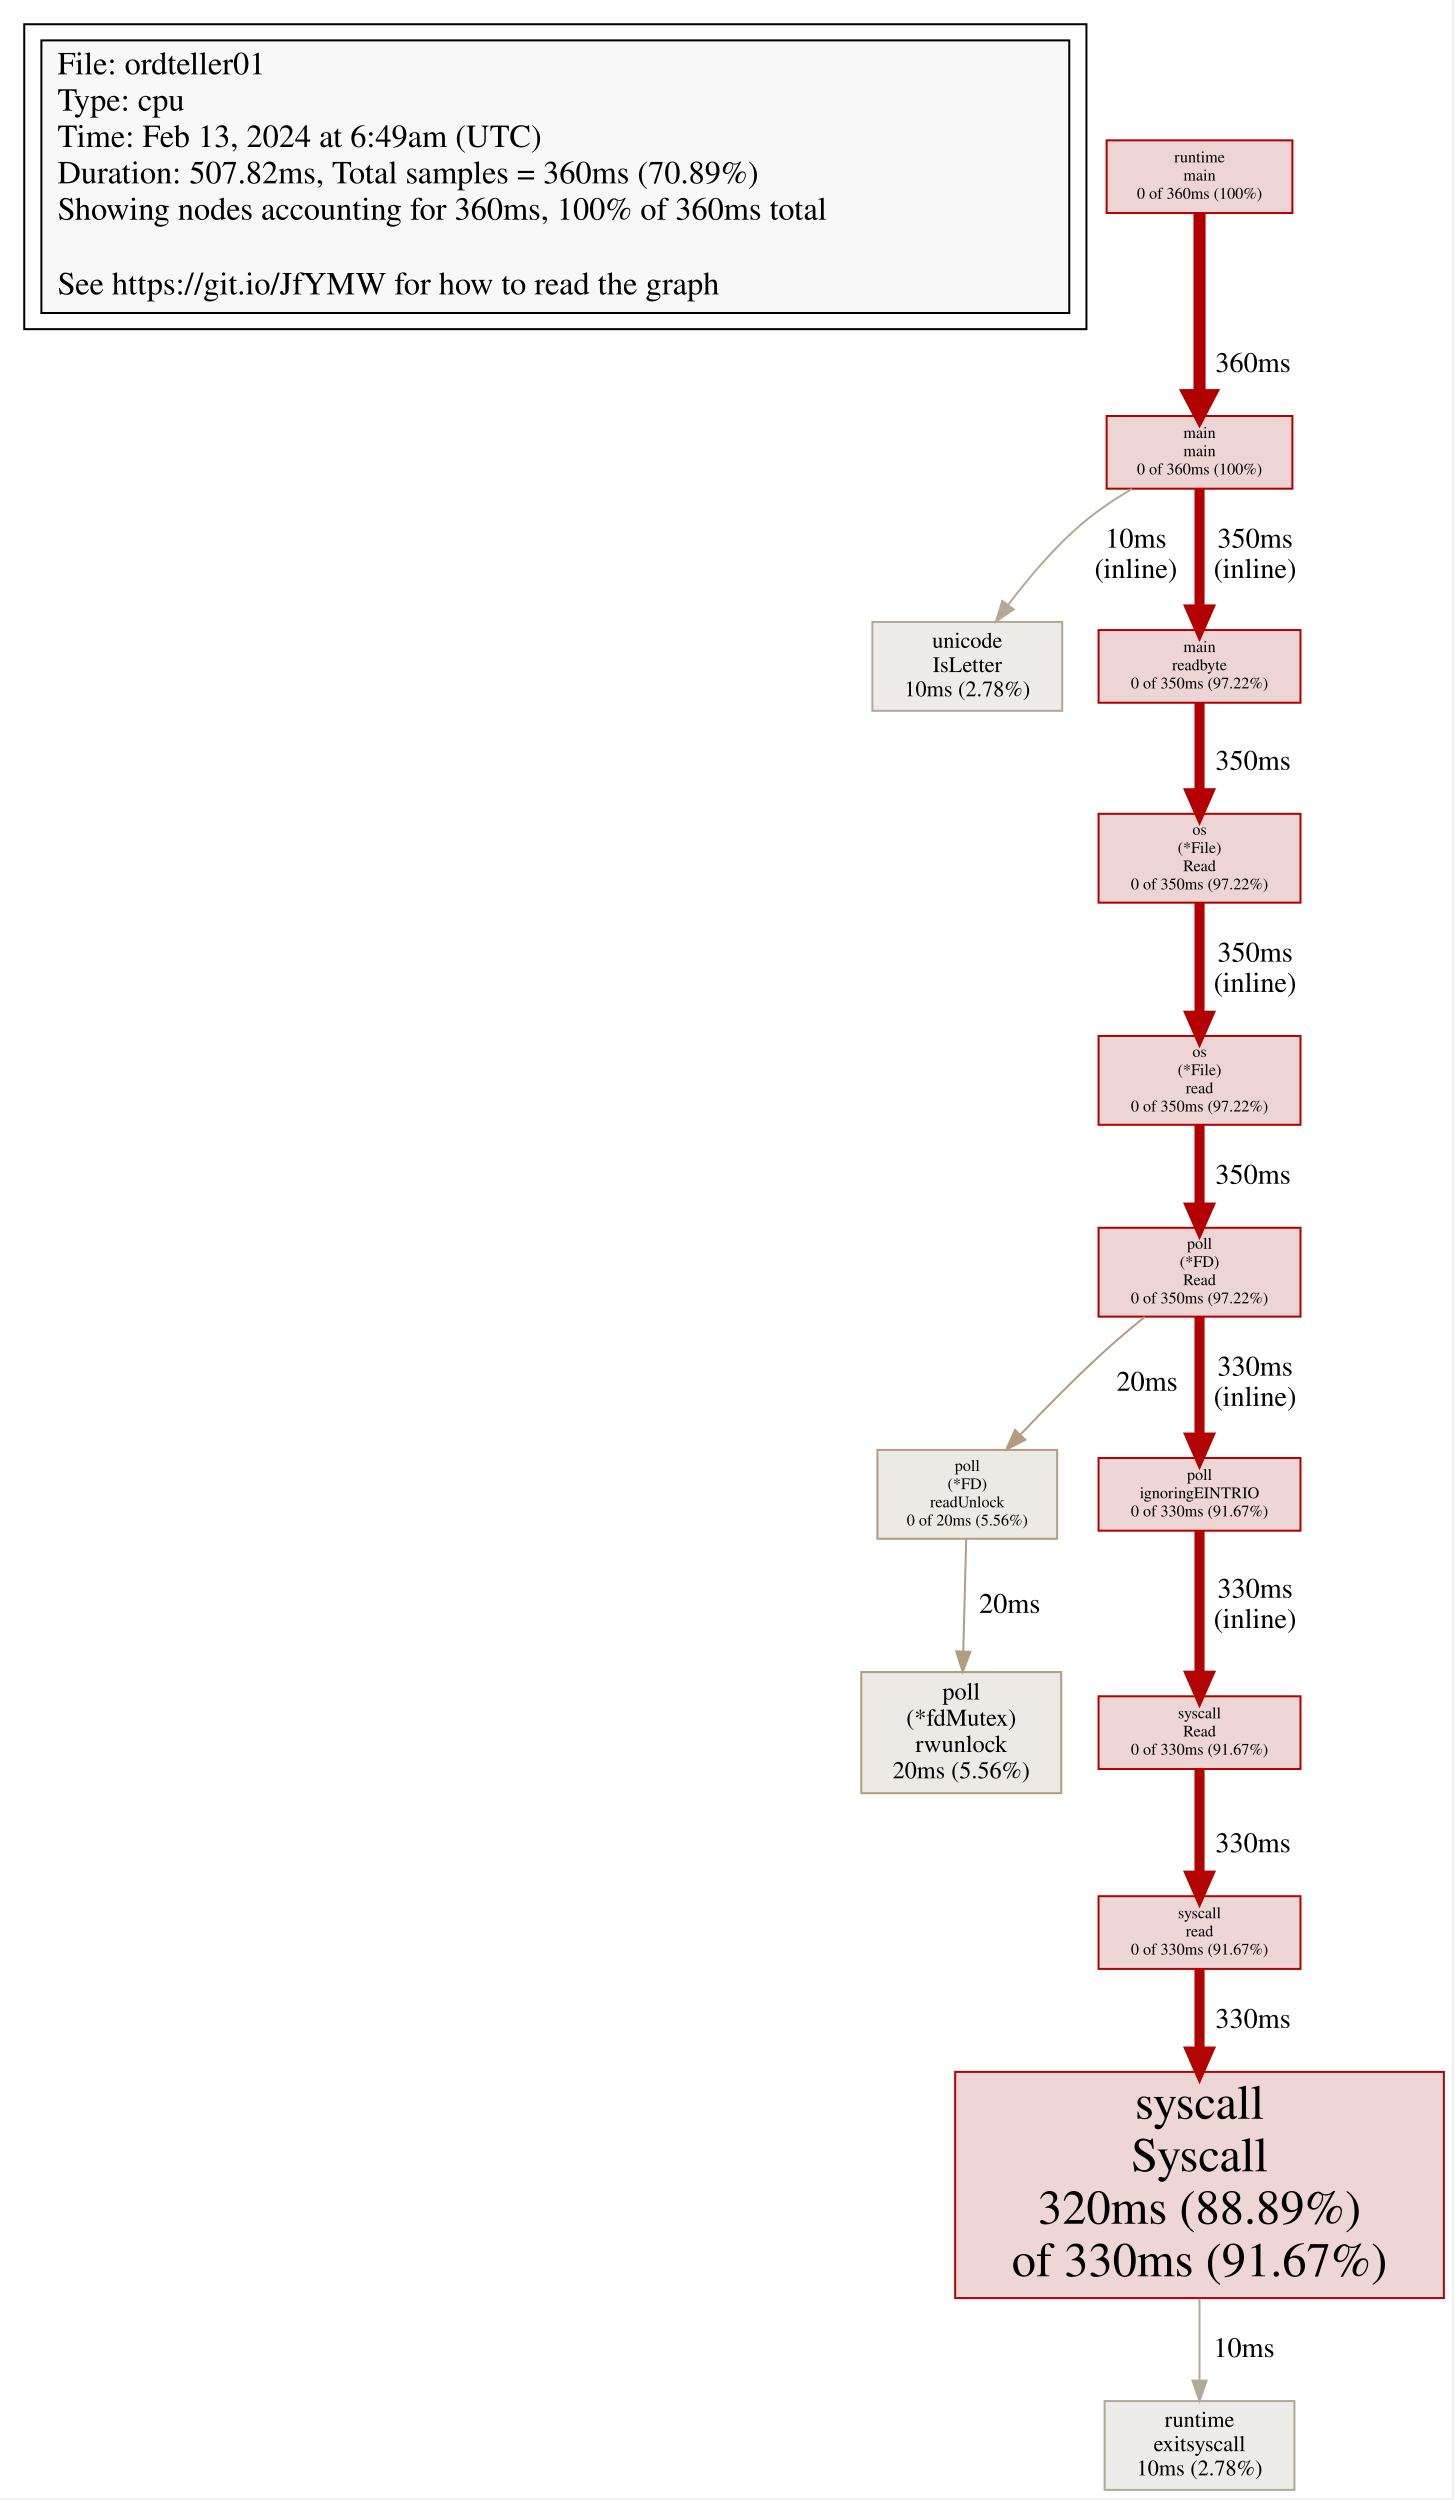
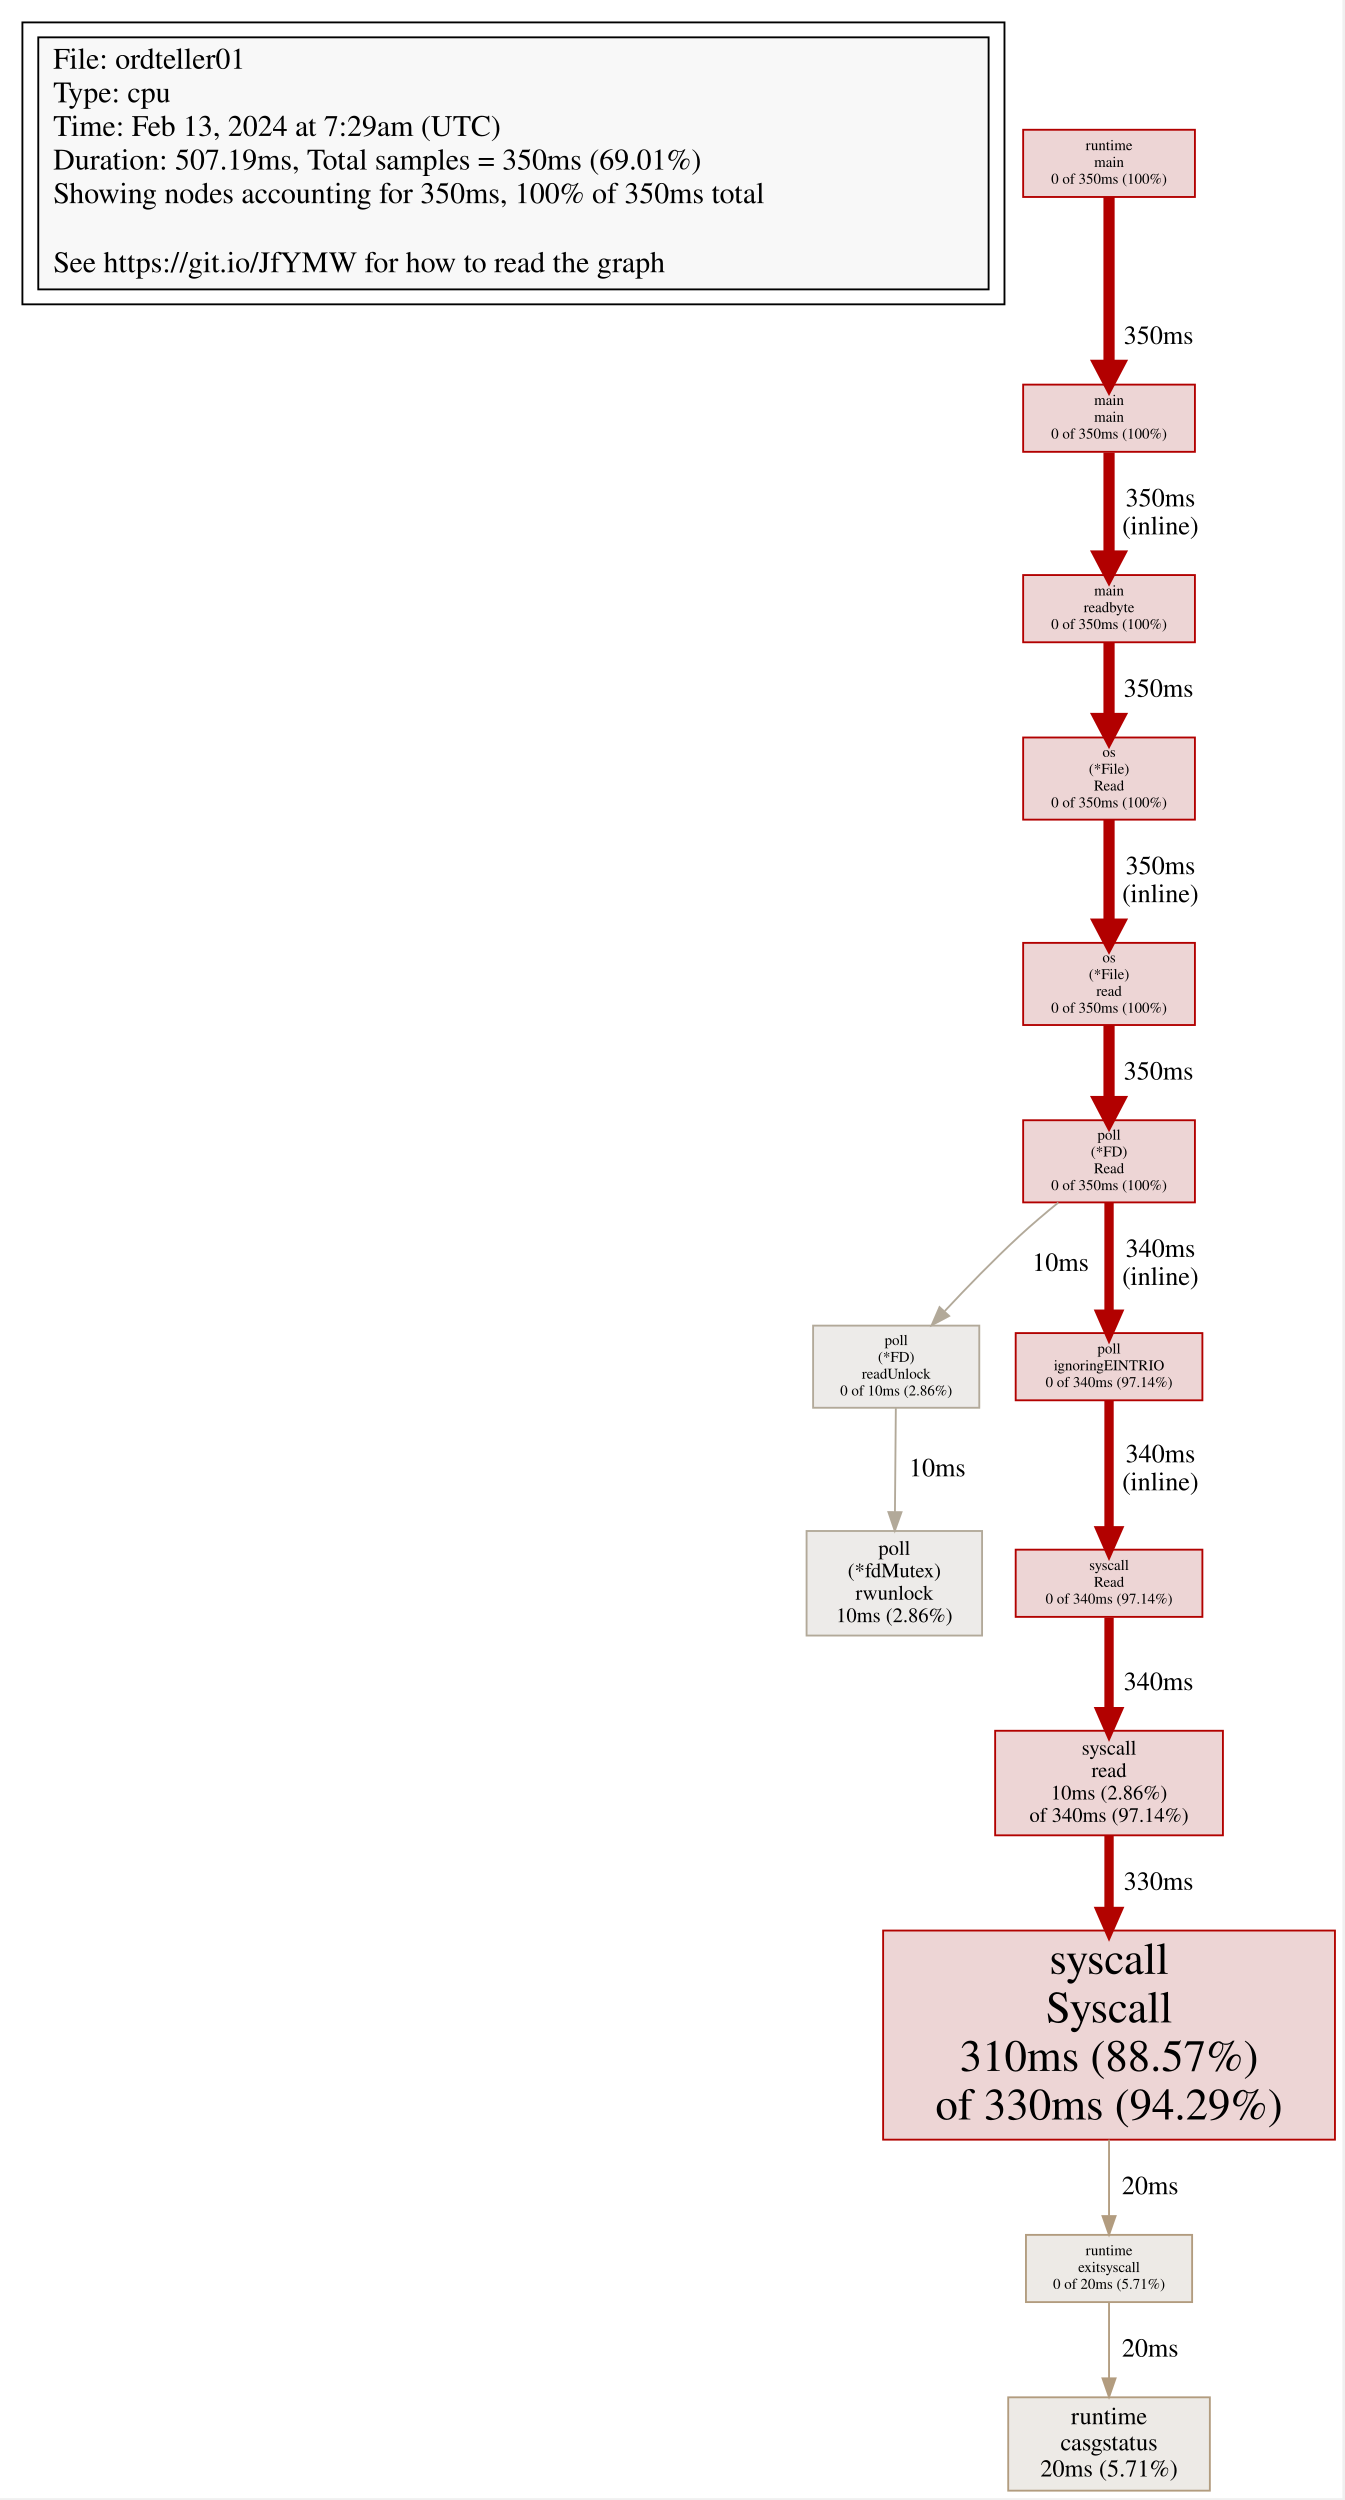
<svg xmlns="http://www.w3.org/2000/svg" xmlns:xlink="http://www.w3.org/1999/xlink" width="100%" height="100%">
  <g id="viewport" transform="scale(0.5,0.5) translate(0,0)">
-     <g id="graph0" class="graph" transform="scale(1 1) rotate(0) translate(4 1233)">
-       <polygon fill="white" stroke="transparent" points="-4,4 -4,-1233 715,-1233 715,4 -4,4" />
+     <g id="graph0" class="graph" transform="scale(1 1) rotate(0) translate(4 1334)">
+       <polygon fill="white" stroke="transparent" points="-4,4 -4,-1334 715,-1334 715,4 -4,4" />
      <g id="clust1" class="cluster">
-         <polygon fill="none" stroke="black" points="8,-1070 8,-1221 534,-1221 534,-1070 8,-1070" />
+         <polygon fill="none" stroke="black" points="8,-1171 8,-1322 534,-1322 534,-1171 8,-1171" />
      </g>
      <g id="node1" class="node">
        <g id="a_node1">
          <a xlink:title="ordteller01">
-             <polygon fill="#f8f8f8" stroke="black" points="525.5,-1213 16.5,-1213 16.5,-1078 525.5,-1078 525.5,-1213" />
-             <text text-anchor="start" x="24.5" y="-1196.2" font-family="Times,serif" font-size="16.00">File: ordteller01</text>
-             <text text-anchor="start" x="24.5" y="-1178.2" font-family="Times,serif" font-size="16.00">Type: cpu</text>
-             <text text-anchor="start" x="24.5" y="-1160.2" font-family="Times,serif" font-size="16.00">Time: Feb 13, 2024 at 6:49am (UTC)</text>
-             <text text-anchor="start" x="24.5" y="-1142.2" font-family="Times,serif" font-size="16.00">Duration: 507.82ms, Total samples = 360ms (70.89%)</text>
-             <text text-anchor="start" x="24.5" y="-1124.2" font-family="Times,serif" font-size="16.00">Showing nodes accounting for 360ms, 100% of 360ms total</text>
-             <text text-anchor="start" x="24.5" y="-1087.2" font-family="Times,serif" font-size="16.00">See https://git.io/JfYMW for how to read the graph</text>
+             <polygon fill="#f8f8f8" stroke="black" points="525.5,-1314 16.5,-1314 16.5,-1179 525.5,-1179 525.5,-1314" />
+             <text text-anchor="start" x="24.5" y="-1297.2" font-family="Times,serif" font-size="16.00">File: ordteller01</text>
+             <text text-anchor="start" x="24.5" y="-1279.2" font-family="Times,serif" font-size="16.00">Type: cpu</text>
+             <text text-anchor="start" x="24.5" y="-1261.2" font-family="Times,serif" font-size="16.00">Time: Feb 13, 2024 at 7:29am (UTC)</text>
+             <text text-anchor="start" x="24.5" y="-1243.2" font-family="Times,serif" font-size="16.00">Duration: 507.19ms, Total samples = 350ms (69.01%)</text>
+             <text text-anchor="start" x="24.5" y="-1225.2" font-family="Times,serif" font-size="16.00">Showing nodes accounting for 350ms, 100% of 350ms total</text>
+             <text text-anchor="start" x="24.5" y="-1188.2" font-family="Times,serif" font-size="16.00">See https://git.io/JfYMW for how to read the graph</text>
          </a>
        </g>
      </g>
      <g id="node1" class="node">
        <g id="a_node1">
          <a xlink:title="syscall.Syscall (330ms)">
-             <polygon fill="#edd6d5" stroke="#b20400" points="711,-207 469,-207 469,-95 711,-95 711,-207" />
-             <text text-anchor="middle" x="590" y="-183.8" font-family="Times,serif" font-size="24.00">syscall</text>
-             <text text-anchor="middle" x="590" y="-157.8" font-family="Times,serif" font-size="24.00">Syscall</text>
-             <text text-anchor="middle" x="590" y="-131.8" font-family="Times,serif" font-size="24.00">320ms (88.89%)</text>
-             <text text-anchor="middle" x="590" y="-105.8" font-family="Times,serif" font-size="24.00">of 330ms (91.67%)</text>
+             <polygon fill="#edd5d5" stroke="#b20300" points="711,-300 469,-300 469,-188 711,-188 711,-300" />
+             <text text-anchor="middle" x="590" y="-276.8" font-family="Times,serif" font-size="24.00">syscall</text>
+             <text text-anchor="middle" x="590" y="-250.8" font-family="Times,serif" font-size="24.00">Syscall</text>
+             <text text-anchor="middle" x="590" y="-224.8" font-family="Times,serif" font-size="24.00">310ms (88.57%)</text>
+             <text text-anchor="middle" x="590" y="-198.8" font-family="Times,serif" font-size="24.00">of 330ms (94.29%)</text>
+           </a>
+         </g>
+       </g>
+       <g id="node13" class="node">
+         <g id="a_node13">
+           <a xlink:title="runtime.exitsyscall (20ms)">
+             <polygon fill="#edeae6" stroke="#b29c7f" points="634.5,-137 545.5,-137 545.5,-101 634.5,-101 634.5,-137" />
+             <text text-anchor="middle" x="590" y="-126.1" font-family="Times,serif" font-size="8.00">runtime</text>
+             <text text-anchor="middle" x="590" y="-117.1" font-family="Times,serif" font-size="8.00">exitsyscall</text>
+             <text text-anchor="middle" x="590" y="-108.1" font-family="Times,serif" font-size="8.00">0 of 20ms (5.71%)</text>
+           </a>
+         </g>
+       </g>
+       <g id="edge11" class="edge">
+         <g id="a_edge11">
+           <a xlink:title="syscall.Syscall -&gt; runtime.exitsyscall (20ms)">
+             <path fill="none" stroke="#b29c7f" d="M590,-187.98C590,-173.87 590,-159.31 590,-147.3" />
+             <polygon fill="#b29c7f" stroke="#b29c7f" points="593.5,-147.07 590,-137.07 586.5,-147.07 593.5,-147.07" />
+           </a>
+         </g>
+         <g id="a_edge11-label">
+           <a xlink:title="syscall.Syscall -&gt; runtime.exitsyscall (20ms)">
+             <text text-anchor="middle" x="612" y="-158.8" font-family="Times,serif" font-size="14.00"> 20ms</text>
+           </a>
+         </g>
+       </g>
+       <g id="node2" class="node">
+         <g id="a_node2">
+           <a xlink:title="runtime.main (350ms)">
+             <polygon fill="#edd5d5" stroke="#b20000" points="636,-1264.5 544,-1264.5 544,-1228.5 636,-1228.5 636,-1264.5" />
+             <text text-anchor="middle" x="590" y="-1253.6" font-family="Times,serif" font-size="8.00">runtime</text>
+             <text text-anchor="middle" x="590" y="-1244.6" font-family="Times,serif" font-size="8.00">main</text>
+             <text text-anchor="middle" x="590" y="-1235.6" font-family="Times,serif" font-size="8.00">0 of 350ms (100%)</text>
+           </a>
+         </g>
+       </g>
+       <g id="node9" class="node">
+         <g id="a_node9">
+           <a xlink:title="main.main (350ms)">
+             <polygon fill="#edd5d5" stroke="#b20000" points="636,-1128 544,-1128 544,-1092 636,-1092 636,-1128" />
+             <text text-anchor="middle" x="590" y="-1117.1" font-family="Times,serif" font-size="8.00">main</text>
+             <text text-anchor="middle" x="590" y="-1108.1" font-family="Times,serif" font-size="8.00">main</text>
+             <text text-anchor="middle" x="590" y="-1099.1" font-family="Times,serif" font-size="8.00">0 of 350ms (100%)</text>
+           </a>
+         </g>
+       </g>
+       <g id="edge5" class="edge">
+         <g id="a_edge5">
+           <a xlink:title="runtime.main -&gt; main.main (350ms)">
+             <path fill="none" stroke="#b20000" stroke-width="6" d="M590,-1228.47C590,-1205.85 590,-1165.64 590,-1138.64" />
+             <polygon fill="#b20000" stroke="#b20000" stroke-width="6" points="595.25,-1138.32 590,-1128.32 584.75,-1138.32 595.25,-1138.32" />
+           </a>
+         </g>
+         <g id="a_edge5-label">
+           <a xlink:title="runtime.main -&gt; main.main (350ms)">
+             <text text-anchor="middle" x="616.5" y="-1149.8" font-family="Times,serif" font-size="14.00"> 350ms</text>
+           </a>
+         </g>
+       </g>
+       <g id="node3" class="node">
+         <g id="a_node3">
+           <a xlink:title="syscall.read (340ms)">
+             <polygon fill="#edd5d5" stroke="#b20100" points="651,-407 529,-407 529,-351 651,-351 651,-407" />
+             <text text-anchor="middle" x="590" y="-394.2" font-family="Times,serif" font-size="11.00">syscall</text>
+             <text text-anchor="middle" x="590" y="-382.2" font-family="Times,serif" font-size="11.00">read</text>
+             <text text-anchor="middle" x="590" y="-370.2" font-family="Times,serif" font-size="11.00">10ms (2.86%)</text>
+             <text text-anchor="middle" x="590" y="-358.2" font-family="Times,serif" font-size="11.00">of 340ms (97.14%)</text>
+           </a>
+         </g>
+       </g>
+       <g id="edge9" class="edge">
+         <g id="a_edge9">
+           <a xlink:title="syscall.read -&gt; syscall.Syscall (330ms)">
+             <path fill="none" stroke="#b20300" stroke-width="5" d="M590,-350.76C590,-339.02 590,-324.74 590,-310.51" />
+             <polygon fill="#b20300" stroke="#b20300" stroke-width="5" points="594.38,-310.2 590,-300.2 585.63,-310.2 594.38,-310.2" />
+           </a>
+         </g>
+         <g id="a_edge9-label">
+           <a xlink:title="syscall.read -&gt; syscall.Syscall (330ms)">
+             <text text-anchor="middle" x="616.5" y="-321.8" font-family="Times,serif" font-size="14.00"> 330ms</text>
+           </a>
+         </g>
+       </g>
+       <g id="node4" class="node">
+         <g id="a_node4">
+           <a xlink:title="internal/poll.(*FD).Read (350ms)">
+             <polygon fill="#edd5d5" stroke="#b20000" points="636,-734 544,-734 544,-690 636,-690 636,-734" />
+             <text text-anchor="middle" x="590" y="-723.6" font-family="Times,serif" font-size="8.00">poll</text>
+             <text text-anchor="middle" x="590" y="-714.6" font-family="Times,serif" font-size="8.00">(*FD)</text>
+             <text text-anchor="middle" x="590" y="-705.6" font-family="Times,serif" font-size="8.00">Read</text>
+             <text text-anchor="middle" x="590" y="-696.6" font-family="Times,serif" font-size="8.00">0 of 350ms (100%)</text>
+           </a>
+         </g>
+       </g>
+       <g id="node7" class="node">
+         <g id="a_node7">
+           <a xlink:title="internal/poll.(*FD).readUnlock (10ms)">
+             <polygon fill="#edebe9" stroke="#b2a999" points="520.5,-624 431.5,-624 431.5,-580 520.5,-580 520.5,-624" />
+             <text text-anchor="middle" x="476" y="-613.6" font-family="Times,serif" font-size="8.00">poll</text>
+             <text text-anchor="middle" x="476" y="-604.6" font-family="Times,serif" font-size="8.00">(*FD)</text>
+             <text text-anchor="middle" x="476" y="-595.6" font-family="Times,serif" font-size="8.00">readUnlock</text>
+             <text text-anchor="middle" x="476" y="-586.6" font-family="Times,serif" font-size="8.00">0 of 10ms (2.86%)</text>
+           </a>
+         </g>
+       </g>
+       <g id="edge12" class="edge">
+         <g id="a_edge12">
+           <a xlink:title="internal/poll.(*FD).Read -&gt; internal/poll.(*FD).readUnlock (10ms)">
+             <path fill="none" stroke="#b2a999" d="M562.84,-689.92C555.9,-684.27 548.55,-678.04 542,-672 528.28,-659.34 513.85,-644.47 502,-631.78" />
+             <polygon fill="#b2a999" stroke="#b2a999" points="504.35,-629.16 494.99,-624.19 499.21,-633.91 504.35,-629.16" />
+           </a>
+         </g>
+         <g id="a_edge12-label">
+           <a xlink:title="internal/poll.(*FD).Read -&gt; internal/poll.(*FD).readUnlock (10ms)">
+             <text text-anchor="middle" x="564" y="-653.3" font-family="Times,serif" font-size="14.00"> 10ms</text>
+           </a>
+         </g>
+       </g>
+       <g id="node8" class="node">
+         <g id="a_node8">
+           <a xlink:title="internal/poll.ignoringEINTRIO (340ms)">
+             <polygon fill="#edd5d5" stroke="#b20100" points="640,-620 540,-620 540,-584 640,-584 640,-620" />
+             <text text-anchor="middle" x="590" y="-609.1" font-family="Times,serif" font-size="8.00">poll</text>
+             <text text-anchor="middle" x="590" y="-600.1" font-family="Times,serif" font-size="8.00">ignoringEINTRIO</text>
+             <text text-anchor="middle" x="590" y="-591.1" font-family="Times,serif" font-size="8.00">0 of 340ms (97.14%)</text>
+           </a>
+         </g>
+       </g>
+       <g id="edge6" class="edge">
+         <g id="a_edge6">
+           <a xlink:title="internal/poll.(*FD).Read -&gt; internal/poll.ignoringEINTRIO (340ms)">
+             <path fill="none" stroke="#b20100" stroke-width="5" d="M590,-689.92C590,-672.88 590,-648.78 590,-630.27" />
+             <polygon fill="#b20100" stroke="#b20100" stroke-width="5" points="594.38,-630.12 590,-620.12 585.63,-630.12 594.38,-630.12" />
+           </a>
+         </g>
+         <g id="a_edge6-label">
+           <a xlink:title="internal/poll.(*FD).Read -&gt; internal/poll.ignoringEINTRIO (340ms)">
+             <text text-anchor="middle" x="617.5" y="-660.8" font-family="Times,serif" font-size="14.00"> 340ms</text>
+             <text text-anchor="middle" x="617.5" y="-645.8" font-family="Times,serif" font-size="14.00"> (inline)</text>
+           </a>
+         </g>
+       </g>
+       <g id="node5" class="node">
+         <g id="a_node5">
+           <a xlink:title="runtime.casgstatus (20ms)">
+             <polygon fill="#edeae6" stroke="#b29c7f" points="644,-50 536,-50 536,0 644,0 644,-50" />
+             <text text-anchor="middle" x="590" y="-35.6" font-family="Times,serif" font-size="13.00">runtime</text>
+             <text text-anchor="middle" x="590" y="-21.6" font-family="Times,serif" font-size="13.00">casgstatus</text>
+             <text text-anchor="middle" x="590" y="-7.6" font-family="Times,serif" font-size="13.00">20ms (5.71%)</text>
          </a>
        </g>
      </g>
      <g id="node6" class="node">
        <g id="a_node6">
-           <a xlink:title="runtime.exitsyscall (10ms)">
-             <polygon fill="#edece9" stroke="#b2aa99" points="637,-44 543,-44 543,0 637,0 637,-44" />
-             <text text-anchor="middle" x="590" y="-31.2" font-family="Times,serif" font-size="11.00">runtime</text>
-             <text text-anchor="middle" x="590" y="-19.2" font-family="Times,serif" font-size="11.00">exitsyscall</text>
-             <text text-anchor="middle" x="590" y="-7.2" font-family="Times,serif" font-size="11.00">10ms (2.78%)</text>
+           <a xlink:title="internal/poll.(*fdMutex).rwunlock (10ms)">
+             <polygon fill="#edebe9" stroke="#b2a999" points="522,-514 428,-514 428,-458 522,-458 522,-514" />
+             <text text-anchor="middle" x="475" y="-501.2" font-family="Times,serif" font-size="11.00">poll</text>
+             <text text-anchor="middle" x="475" y="-489.2" font-family="Times,serif" font-size="11.00">(*fdMutex)</text>
+             <text text-anchor="middle" x="475" y="-477.2" font-family="Times,serif" font-size="11.00">rwunlock</text>
+             <text text-anchor="middle" x="475" y="-465.2" font-family="Times,serif" font-size="11.00">10ms (2.86%)</text>
          </a>
        </g>
      </g>
      <g id="edge13" class="edge">
        <g id="a_edge13">
-           <a xlink:title="syscall.Syscall -&gt; runtime.exitsyscall (10ms)">
-             <path fill="none" stroke="#b2aa99" d="M590,-94.67C590,-80.81 590,-66.43 590,-54.21" />
-             <polygon fill="#b2aa99" stroke="#b2aa99" points="593.5,-54.11 590,-44.11 586.5,-54.11 593.5,-54.11" />
+           <a xlink:title="internal/poll.(*FD).readUnlock -&gt; internal/poll.(*fdMutex).rwunlock (10ms)">
+             <path fill="none" stroke="#b2a999" d="M475.81,-579.82C475.68,-564.25 475.49,-542.67 475.33,-524.24" />
+             <polygon fill="#b2a999" stroke="#b2a999" points="478.83,-524.08 475.24,-514.11 471.83,-524.14 478.83,-524.08" />
          </a>
        </g>
        <g id="a_edge13-label">
-           <a xlink:title="syscall.Syscall -&gt; runtime.exitsyscall (10ms)">
-             <text text-anchor="middle" x="612" y="-65.8" font-family="Times,serif" font-size="14.00"> 10ms</text>
-           </a>
-         </g>
-       </g>
-       <g id="node2" class="node">
-         <g id="a_node2">
-           <a xlink:title="runtime.main (360ms)">
-             <polygon fill="#edd5d5" stroke="#b20000" points="636,-1163.5 544,-1163.5 544,-1127.5 636,-1127.5 636,-1163.5" />
-             <text text-anchor="middle" x="590" y="-1152.6" font-family="Times,serif" font-size="8.00">runtime</text>
-             <text text-anchor="middle" x="590" y="-1143.6" font-family="Times,serif" font-size="8.00">main</text>
-             <text text-anchor="middle" x="590" y="-1134.6" font-family="Times,serif" font-size="8.00">0 of 360ms (100%)</text>
-           </a>
-         </g>
-       </g>
-       <g id="node4" class="node">
-         <g id="a_node4">
-           <a xlink:title="main.main (360ms)">
-             <polygon fill="#edd5d5" stroke="#b20000" points="636,-1027 544,-1027 544,-991 636,-991 636,-1027" />
-             <text text-anchor="middle" x="590" y="-1016.1" font-family="Times,serif" font-size="8.00">main</text>
-             <text text-anchor="middle" x="590" y="-1007.1" font-family="Times,serif" font-size="8.00">main</text>
-             <text text-anchor="middle" x="590" y="-998.1" font-family="Times,serif" font-size="8.00">0 of 360ms (100%)</text>
-           </a>
-         </g>
-       </g>
-       <g id="edge1" class="edge">
-         <g id="a_edge1">
-           <a xlink:title="runtime.main -&gt; main.main (360ms)">
-             <path fill="none" stroke="#b20000" stroke-width="6" d="M590,-1127.47C590,-1104.85 590,-1064.64 590,-1037.64" />
-             <polygon fill="#b20000" stroke="#b20000" stroke-width="6" points="595.25,-1037.32 590,-1027.32 584.75,-1037.32 595.25,-1037.32" />
-           </a>
-         </g>
-         <g id="a_edge1-label">
-           <a xlink:title="runtime.main -&gt; main.main (360ms)">
-             <text text-anchor="middle" x="616.5" y="-1048.8" font-family="Times,serif" font-size="14.00"> 360ms</text>
-           </a>
-         </g>
-       </g>
-       <g id="node3" class="node">
-         <g id="a_node3">
-           <a xlink:title="internal/poll.(*FD).Read (350ms)">
-             <polygon fill="#edd5d5" stroke="#b20100" points="640,-625 540,-625 540,-581 640,-581 640,-625" />
-             <text text-anchor="middle" x="590" y="-614.6" font-family="Times,serif" font-size="8.00">poll</text>
-             <text text-anchor="middle" x="590" y="-605.6" font-family="Times,serif" font-size="8.00">(*FD)</text>
-             <text text-anchor="middle" x="590" y="-596.6" font-family="Times,serif" font-size="8.00">Read</text>
-             <text text-anchor="middle" x="590" y="-587.6" font-family="Times,serif" font-size="8.00">0 of 350ms (97.22%)</text>
-           </a>
-         </g>
-       </g>
-       <g id="node8" class="node">
-         <g id="a_node8">
-           <a xlink:title="internal/poll.(*FD).readUnlock (20ms)">
-             <polygon fill="#edeae6" stroke="#b29d80" points="519.5,-515 430.5,-515 430.5,-471 519.5,-471 519.5,-515" />
-             <text text-anchor="middle" x="475" y="-504.6" font-family="Times,serif" font-size="8.00">poll</text>
-             <text text-anchor="middle" x="475" y="-495.6" font-family="Times,serif" font-size="8.00">(*FD)</text>
-             <text text-anchor="middle" x="475" y="-486.6" font-family="Times,serif" font-size="8.00">readUnlock</text>
-             <text text-anchor="middle" x="475" y="-477.6" font-family="Times,serif" font-size="8.00">0 of 20ms (5.56%)</text>
-           </a>
-         </g>
-       </g>
-       <g id="edge10" class="edge">
-         <g id="a_edge10">
-           <a xlink:title="internal/poll.(*FD).Read -&gt; internal/poll.(*FD).readUnlock (20ms)">
-             <path fill="none" stroke="#b29d80" d="M562.87,-580.88C555.93,-575.23 548.57,-569.02 542,-563 528.13,-550.3 513.49,-535.42 501.45,-522.74" />
-             <polygon fill="#b29d80" stroke="#b29d80" points="503.72,-520.04 494.32,-515.16 498.63,-524.84 503.72,-520.04" />
-           </a>
-         </g>
-         <g id="a_edge10-label">
-           <a xlink:title="internal/poll.(*FD).Read -&gt; internal/poll.(*FD).readUnlock (20ms)">
-             <text text-anchor="middle" x="564" y="-544.3" font-family="Times,serif" font-size="14.00"> 20ms</text>
-           </a>
-         </g>
-       </g>
-       <g id="node9" class="node">
-         <g id="a_node9">
-           <a xlink:title="internal/poll.ignoringEINTRIO (330ms)">
-             <polygon fill="#edd6d5" stroke="#b20400" points="640,-511 540,-511 540,-475 640,-475 640,-511" />
-             <text text-anchor="middle" x="590" y="-500.1" font-family="Times,serif" font-size="8.00">poll</text>
-             <text text-anchor="middle" x="590" y="-491.1" font-family="Times,serif" font-size="8.00">ignoringEINTRIO</text>
-             <text text-anchor="middle" x="590" y="-482.1" font-family="Times,serif" font-size="8.00">0 of 330ms (91.67%)</text>
-           </a>
-         </g>
-       </g>
-       <g id="edge6" class="edge">
-         <g id="a_edge6">
-           <a xlink:title="internal/poll.(*FD).Read -&gt; internal/poll.ignoringEINTRIO (330ms)">
-             <path fill="none" stroke="#b20400" stroke-width="5" d="M590,-580.92C590,-563.88 590,-539.78 590,-521.27" />
-             <polygon fill="#b20400" stroke="#b20400" stroke-width="5" points="594.38,-521.12 590,-511.12 585.63,-521.12 594.38,-521.12" />
-           </a>
-         </g>
-         <g id="a_edge6-label">
-           <a xlink:title="internal/poll.(*FD).Read -&gt; internal/poll.ignoringEINTRIO (330ms)">
-             <text text-anchor="middle" x="617.5" y="-551.8" font-family="Times,serif" font-size="14.00"> 330ms</text>
-             <text text-anchor="middle" x="617.5" y="-536.8" font-family="Times,serif" font-size="14.00"> (inline)</text>
-           </a>
-         </g>
-       </g>
-       <g id="node7" class="node">
-         <g id="a_node7">
-           <a xlink:title="unicode.IsLetter (10ms)">
-             <polygon fill="#edece9" stroke="#b2aa99" points="522,-925 428,-925 428,-881 522,-881 522,-925" />
-             <text text-anchor="middle" x="475" y="-912.2" font-family="Times,serif" font-size="11.00">unicode</text>
-             <text text-anchor="middle" x="475" y="-900.2" font-family="Times,serif" font-size="11.00">IsLetter</text>
-             <text text-anchor="middle" x="475" y="-888.2" font-family="Times,serif" font-size="11.00">10ms (2.78%)</text>
-           </a>
-         </g>
-       </g>
-       <g id="edge12" class="edge">
-         <g id="a_edge12">
-           <a xlink:title="main.main -&gt; unicode.IsLetter (10ms)">
-             <path fill="none" stroke="#b2aa99" d="M556.45,-990.87C547.74,-985.7 538.66,-979.62 531,-973 517.68,-961.5 505.12,-946.56 495.28,-933.52" />
-             <polygon fill="#b2aa99" stroke="#b2aa99" points="497.97,-931.27 489.23,-925.28 492.33,-935.41 497.97,-931.27" />
-           </a>
-         </g>
-         <g id="a_edge12-label">
-           <a xlink:title="main.main -&gt; unicode.IsLetter (10ms)">
-             <text text-anchor="middle" x="558.5" y="-961.8" font-family="Times,serif" font-size="14.00"> 10ms</text>
-             <text text-anchor="middle" x="558.5" y="-946.8" font-family="Times,serif" font-size="14.00"> (inline)</text>
+           <a xlink:title="internal/poll.(*FD).readUnlock -&gt; internal/poll.(*fdMutex).rwunlock (10ms)">
+             <text text-anchor="middle" x="498" y="-543.3" font-family="Times,serif" font-size="14.00"> 10ms</text>
+           </a>
+         </g>
+       </g>
+       <g id="node14" class="node">
+         <g id="a_node14">
+           <a xlink:title="syscall.Read (340ms)">
+             <polygon fill="#edd5d5" stroke="#b20100" points="640,-504 540,-504 540,-468 640,-468 640,-504" />
+             <text text-anchor="middle" x="590" y="-493.1" font-family="Times,serif" font-size="8.00">syscall</text>
+             <text text-anchor="middle" x="590" y="-484.1" font-family="Times,serif" font-size="8.00">Read</text>
+             <text text-anchor="middle" x="590" y="-475.1" font-family="Times,serif" font-size="8.00">0 of 340ms (97.14%)</text>
+           </a>
+         </g>
+       </g>
+       <g id="edge7" class="edge">
+         <g id="a_edge7">
+           <a xlink:title="internal/poll.ignoringEINTRIO -&gt; syscall.Read (340ms)">
+             <path fill="none" stroke="#b20100" stroke-width="5" d="M590,-583.69C590,-565.25 590,-535.82 590,-514.26" />
+             <polygon fill="#b20100" stroke="#b20100" stroke-width="5" points="594.38,-514.1 590,-504.1 585.63,-514.1 594.38,-514.1" />
+           </a>
+         </g>
+         <g id="a_edge7-label">
+           <a xlink:title="internal/poll.ignoringEINTRIO -&gt; syscall.Read (340ms)">
+             <text text-anchor="middle" x="617.5" y="-550.8" font-family="Times,serif" font-size="14.00"> 340ms</text>
+             <text text-anchor="middle" x="617.5" y="-535.8" font-family="Times,serif" font-size="14.00"> (inline)</text>
          </a>
        </g>
      </g>
      <g id="node10" class="node">
        <g id="a_node10">
          <a xlink:title="main.readbyte (350ms)">
-             <polygon fill="#edd5d5" stroke="#b20100" points="640,-921 540,-921 540,-885 640,-885 640,-921" />
-             <text text-anchor="middle" x="590" y="-910.1" font-family="Times,serif" font-size="8.00">main</text>
-             <text text-anchor="middle" x="590" y="-901.1" font-family="Times,serif" font-size="8.00">readbyte</text>
-             <text text-anchor="middle" x="590" y="-892.1" font-family="Times,serif" font-size="8.00">0 of 350ms (97.22%)</text>
-           </a>
-         </g>
-       </g>
-       <g id="edge2" class="edge">
-         <g id="a_edge2">
+             <polygon fill="#edd5d5" stroke="#b20000" points="636,-1026 544,-1026 544,-990 636,-990 636,-1026" />
+             <text text-anchor="middle" x="590" y="-1015.1" font-family="Times,serif" font-size="8.00">main</text>
+             <text text-anchor="middle" x="590" y="-1006.1" font-family="Times,serif" font-size="8.00">readbyte</text>
+             <text text-anchor="middle" x="590" y="-997.1" font-family="Times,serif" font-size="8.00">0 of 350ms (100%)</text>
+           </a>
+         </g>
+       </g>
+       <g id="edge1" class="edge">
+         <g id="a_edge1">
          <a xlink:title="main.main -&gt; main.readbyte (350ms)">
-             <path fill="none" stroke="#b20100" stroke-width="5" d="M590,-990.83C590,-974.64 590,-950.13 590,-931.27" />
-             <polygon fill="#b20100" stroke="#b20100" stroke-width="5" points="594.38,-931.2 590,-921.2 585.63,-931.2 594.38,-931.2" />
-           </a>
-         </g>
-         <g id="a_edge2-label">
+             <path fill="none" stroke="#b20000" stroke-width="6" d="M590,-1091.58C590,-1076.38 590,-1054.07 590,-1036.46" />
+             <polygon fill="#b20000" stroke="#b20000" stroke-width="6" points="595.25,-1036.22 590,-1026.22 584.75,-1036.22 595.25,-1036.22" />
+           </a>
+         </g>
+         <g id="a_edge1-label">
          <a xlink:title="main.main -&gt; main.readbyte (350ms)">
-             <text text-anchor="middle" x="617.5" y="-961.8" font-family="Times,serif" font-size="14.00"> 350ms</text>
-             <text text-anchor="middle" x="617.5" y="-946.8" font-family="Times,serif" font-size="14.00"> (inline)</text>
-           </a>
-         </g>
-       </g>
-       <g id="node5" class="node">
-         <g id="a_node5">
-           <a xlink:title="internal/poll.(*fdMutex).rwunlock (20ms)">
-             <polygon fill="#edeae6" stroke="#b29d80" points="521.5,-405 422.5,-405 422.5,-345 521.5,-345 521.5,-405" />
-             <text text-anchor="middle" x="472" y="-391.4" font-family="Times,serif" font-size="12.00">poll</text>
-             <text text-anchor="middle" x="472" y="-378.4" font-family="Times,serif" font-size="12.00">(*fdMutex)</text>
-             <text text-anchor="middle" x="472" y="-365.4" font-family="Times,serif" font-size="12.00">rwunlock</text>
-             <text text-anchor="middle" x="472" y="-352.4" font-family="Times,serif" font-size="12.00">20ms (5.56%)</text>
-           </a>
-         </g>
-       </g>
-       <g id="edge11" class="edge">
-         <g id="a_edge11">
-           <a xlink:title="internal/poll.(*FD).readUnlock -&gt; internal/poll.(*fdMutex).rwunlock (20ms)">
-             <path fill="none" stroke="#b29d80" d="M474.46,-470.99C474.05,-455.46 473.5,-433.85 473.01,-415.16" />
-             <polygon fill="#b29d80" stroke="#b29d80" points="476.51,-415.05 472.75,-405.14 469.51,-415.23 476.51,-415.05" />
-           </a>
-         </g>
-         <g id="a_edge11-label">
-           <a xlink:title="internal/poll.(*FD).readUnlock -&gt; internal/poll.(*fdMutex).rwunlock (20ms)">
-             <text text-anchor="middle" x="496" y="-434.3" font-family="Times,serif" font-size="14.00"> 20ms</text>
-           </a>
-         </g>
-       </g>
-       <g id="node13" class="node">
-         <g id="a_node13">
-           <a xlink:title="syscall.Read (330ms)">
-             <polygon fill="#edd6d5" stroke="#b20400" points="640,-393 540,-393 540,-357 640,-357 640,-393" />
-             <text text-anchor="middle" x="590" y="-382.1" font-family="Times,serif" font-size="8.00">syscall</text>
-             <text text-anchor="middle" x="590" y="-373.1" font-family="Times,serif" font-size="8.00">Read</text>
-             <text text-anchor="middle" x="590" y="-364.1" font-family="Times,serif" font-size="8.00">0 of 330ms (91.67%)</text>
-           </a>
-         </g>
-       </g>
-       <g id="edge7" class="edge">
-         <g id="a_edge7">
-           <a xlink:title="internal/poll.ignoringEINTRIO -&gt; syscall.Read (330ms)">
-             <path fill="none" stroke="#b20400" stroke-width="5" d="M590,-474.88C590,-456.04 590,-425.47 590,-403.3" />
-             <polygon fill="#b20400" stroke="#b20400" stroke-width="5" points="594.38,-403.19 590,-393.19 585.63,-403.19 594.38,-403.19" />
-           </a>
-         </g>
-         <g id="a_edge7-label">
-           <a xlink:title="internal/poll.ignoringEINTRIO -&gt; syscall.Read (330ms)">
-             <text text-anchor="middle" x="617.5" y="-441.8" font-family="Times,serif" font-size="14.00"> 330ms</text>
-             <text text-anchor="middle" x="617.5" y="-426.8" font-family="Times,serif" font-size="14.00"> (inline)</text>
+             <text text-anchor="middle" x="617.5" y="-1062.8" font-family="Times,serif" font-size="14.00"> 350ms</text>
+             <text text-anchor="middle" x="617.5" y="-1047.8" font-family="Times,serif" font-size="14.00"> (inline)</text>
          </a>
        </g>
      </g>
      <g id="node11" class="node">
        <g id="a_node11">
          <a xlink:title="os.(*File).Read (350ms)">
-             <polygon fill="#edd5d5" stroke="#b20100" points="640,-830 540,-830 540,-786 640,-786 640,-830" />
-             <text text-anchor="middle" x="590" y="-819.6" font-family="Times,serif" font-size="8.00">os</text>
-             <text text-anchor="middle" x="590" y="-810.6" font-family="Times,serif" font-size="8.00">(*File)</text>
-             <text text-anchor="middle" x="590" y="-801.6" font-family="Times,serif" font-size="8.00">Read</text>
-             <text text-anchor="middle" x="590" y="-792.6" font-family="Times,serif" font-size="8.00">0 of 350ms (97.22%)</text>
-           </a>
-         </g>
-       </g>
-       <g id="edge3" class="edge">
-         <g id="a_edge3">
+             <polygon fill="#edd5d5" stroke="#b20000" points="636,-939 544,-939 544,-895 636,-895 636,-939" />
+             <text text-anchor="middle" x="590" y="-928.6" font-family="Times,serif" font-size="8.00">os</text>
+             <text text-anchor="middle" x="590" y="-919.6" font-family="Times,serif" font-size="8.00">(*File)</text>
+             <text text-anchor="middle" x="590" y="-910.6" font-family="Times,serif" font-size="8.00">Read</text>
+             <text text-anchor="middle" x="590" y="-901.6" font-family="Times,serif" font-size="8.00">0 of 350ms (100%)</text>
+           </a>
+         </g>
+       </g>
+       <g id="edge2" class="edge">
+         <g id="a_edge2">
          <a xlink:title="main.readbyte -&gt; os.(*File).Read (350ms)">
-             <path fill="none" stroke="#b20100" stroke-width="5" d="M590,-884.94C590,-872.54 590,-855.38 590,-840.51" />
-             <polygon fill="#b20100" stroke="#b20100" stroke-width="5" points="594.38,-840.19 590,-830.19 585.63,-840.19 594.38,-840.19" />
-           </a>
-         </g>
-         <g id="a_edge3-label">
+             <path fill="none" stroke="#b20000" stroke-width="6" d="M590,-989.84C590,-978.44 590,-963.13 590,-949.58" />
+             <polygon fill="#b20000" stroke="#b20000" stroke-width="6" points="595.25,-949.19 590,-939.19 584.75,-949.19 595.25,-949.19" />
+           </a>
+         </g>
+         <g id="a_edge2-label">
          <a xlink:title="main.readbyte -&gt; os.(*File).Read (350ms)">
-             <text text-anchor="middle" x="616.5" y="-851.8" font-family="Times,serif" font-size="14.00"> 350ms</text>
+             <text text-anchor="middle" x="616.5" y="-960.8" font-family="Times,serif" font-size="14.00"> 350ms</text>
          </a>
        </g>
      </g>
      <g id="node12" class="node">
        <g id="a_node12">
          <a xlink:title="os.(*File).read (350ms)">
-             <polygon fill="#edd5d5" stroke="#b20100" points="640,-720 540,-720 540,-676 640,-676 640,-720" />
-             <text text-anchor="middle" x="590" y="-709.6" font-family="Times,serif" font-size="8.00">os</text>
-             <text text-anchor="middle" x="590" y="-700.6" font-family="Times,serif" font-size="8.00">(*File)</text>
-             <text text-anchor="middle" x="590" y="-691.6" font-family="Times,serif" font-size="8.00">read</text>
-             <text text-anchor="middle" x="590" y="-682.6" font-family="Times,serif" font-size="8.00">0 of 350ms (97.22%)</text>
+             <polygon fill="#edd5d5" stroke="#b20000" points="636,-829 544,-829 544,-785 636,-785 636,-829" />
+             <text text-anchor="middle" x="590" y="-818.6" font-family="Times,serif" font-size="8.00">os</text>
+             <text text-anchor="middle" x="590" y="-809.6" font-family="Times,serif" font-size="8.00">(*File)</text>
+             <text text-anchor="middle" x="590" y="-800.6" font-family="Times,serif" font-size="8.00">read</text>
+             <text text-anchor="middle" x="590" y="-791.6" font-family="Times,serif" font-size="8.00">0 of 350ms (100%)</text>
+           </a>
+         </g>
+       </g>
+       <g id="edge3" class="edge">
+         <g id="a_edge3">
+           <a xlink:title="os.(*File).Read -&gt; os.(*File).read (350ms)">
+             <path fill="none" stroke="#b20000" stroke-width="6" d="M590,-894.92C590,-879.09 590,-857.15 590,-839.27" />
+             <polygon fill="#b20000" stroke="#b20000" stroke-width="6" points="595.25,-839.03 590,-829.03 584.75,-839.03 595.25,-839.03" />
+           </a>
+         </g>
+         <g id="a_edge3-label">
+           <a xlink:title="os.(*File).Read -&gt; os.(*File).read (350ms)">
+             <text text-anchor="middle" x="617.5" y="-865.8" font-family="Times,serif" font-size="14.00"> 350ms</text>
+             <text text-anchor="middle" x="617.5" y="-850.8" font-family="Times,serif" font-size="14.00"> (inline)</text>
          </a>
        </g>
      </g>
      <g id="edge4" class="edge">
        <g id="a_edge4">
-           <a xlink:title="os.(*File).Read -&gt; os.(*File).read (350ms)">
-             <path fill="none" stroke="#b20100" stroke-width="5" d="M590,-785.92C590,-770.09 590,-748.15 590,-730.27" />
-             <polygon fill="#b20100" stroke="#b20100" stroke-width="5" points="594.38,-730.03 590,-720.03 585.63,-730.03 594.38,-730.03" />
+           <a xlink:title="os.(*File).read -&gt; internal/poll.(*FD).Read (350ms)">
+             <path fill="none" stroke="#b20000" stroke-width="6" d="M590,-784.9C590,-772.89 590,-757.62 590,-744.24" />
+             <polygon fill="#b20000" stroke="#b20000" stroke-width="6" points="595.25,-744.02 590,-734.02 584.75,-744.02 595.25,-744.02" />
          </a>
        </g>
        <g id="a_edge4-label">
-           <a xlink:title="os.(*File).Read -&gt; os.(*File).read (350ms)">
-             <text text-anchor="middle" x="617.5" y="-756.8" font-family="Times,serif" font-size="14.00"> 350ms</text>
-             <text text-anchor="middle" x="617.5" y="-741.8" font-family="Times,serif" font-size="14.00"> (inline)</text>
-           </a>
-         </g>
-       </g>
-       <g id="edge5" class="edge">
-         <g id="a_edge5">
          <a xlink:title="os.(*File).read -&gt; internal/poll.(*FD).Read (350ms)">
-             <path fill="none" stroke="#b20100" stroke-width="5" d="M590,-675.9C590,-663.89 590,-648.62 590,-635.24" />
-             <polygon fill="#b20100" stroke="#b20100" stroke-width="5" points="594.38,-635.02 590,-625.02 585.63,-635.02 594.38,-635.02" />
-           </a>
-         </g>
-         <g id="a_edge5-label">
-           <a xlink:title="os.(*File).read -&gt; internal/poll.(*FD).Read (350ms)">
-             <text text-anchor="middle" x="616.5" y="-646.8" font-family="Times,serif" font-size="14.00"> 350ms</text>
-           </a>
-         </g>
-       </g>
-       <g id="node14" class="node">
-         <g id="a_node14">
-           <a xlink:title="syscall.read (330ms)">
-             <polygon fill="#edd6d5" stroke="#b20400" points="640,-294 540,-294 540,-258 640,-258 640,-294" />
-             <text text-anchor="middle" x="590" y="-283.1" font-family="Times,serif" font-size="8.00">syscall</text>
-             <text text-anchor="middle" x="590" y="-274.1" font-family="Times,serif" font-size="8.00">read</text>
-             <text text-anchor="middle" x="590" y="-265.1" font-family="Times,serif" font-size="8.00">0 of 330ms (91.67%)</text>
+             <text text-anchor="middle" x="616.5" y="-755.8" font-family="Times,serif" font-size="14.00"> 350ms</text>
+           </a>
+         </g>
+       </g>
+       <g id="edge10" class="edge">
+         <g id="a_edge10">
+           <a xlink:title="runtime.exitsyscall -&gt; runtime.casgstatus (20ms)">
+             <path fill="none" stroke="#b29c7f" d="M590,-100.7C590,-89.33 590,-74.07 590,-60.31" />
+             <polygon fill="#b29c7f" stroke="#b29c7f" points="593.5,-60.17 590,-50.17 586.5,-60.17 593.5,-60.17" />
+           </a>
+         </g>
+         <g id="a_edge10-label">
+           <a xlink:title="runtime.exitsyscall -&gt; runtime.casgstatus (20ms)">
+             <text text-anchor="middle" x="612" y="-71.8" font-family="Times,serif" font-size="14.00"> 20ms</text>
          </a>
        </g>
      </g>
      <g id="edge8" class="edge">
        <g id="a_edge8">
-           <a xlink:title="syscall.Read -&gt; syscall.read (330ms)">
-             <path fill="none" stroke="#b20400" stroke-width="5" d="M590,-356.66C590,-342.18 590,-321.26 590,-304.5" />
-             <polygon fill="#b20400" stroke="#b20400" stroke-width="5" points="594.38,-304.19 590,-294.19 585.63,-304.19 594.38,-304.19" />
+           <a xlink:title="syscall.Read -&gt; syscall.read (340ms)">
+             <path fill="none" stroke="#b20100" stroke-width="5" d="M590,-467.66C590,-454.06 590,-434.63 590,-417.51" />
+             <polygon fill="#b20100" stroke="#b20100" stroke-width="5" points="594.38,-417.23 590,-407.23 585.63,-417.23 594.38,-417.23" />
          </a>
        </g>
        <g id="a_edge8-label">
-           <a xlink:title="syscall.Read -&gt; syscall.read (330ms)">
-             <text text-anchor="middle" x="616.5" y="-315.8" font-family="Times,serif" font-size="14.00"> 330ms</text>
-           </a>
-         </g>
-       </g>
-       <g id="edge9" class="edge">
-         <g id="a_edge9">
-           <a xlink:title="syscall.read -&gt; syscall.Syscall (330ms)">
-             <path fill="none" stroke="#b20400" stroke-width="5" d="M590,-257.9C590,-247.12 590,-232.44 590,-217.45" />
-             <polygon fill="#b20400" stroke="#b20400" stroke-width="5" points="594.38,-217.06 590,-207.06 585.63,-217.06 594.38,-217.06" />
-           </a>
-         </g>
-         <g id="a_edge9-label">
-           <a xlink:title="syscall.read -&gt; syscall.Syscall (330ms)">
-             <text text-anchor="middle" x="616.5" y="-228.8" font-family="Times,serif" font-size="14.00"> 330ms</text>
+           <a xlink:title="syscall.Read -&gt; syscall.read (340ms)">
+             <text text-anchor="middle" x="616.5" y="-428.8" font-family="Times,serif" font-size="14.00"> 340ms</text>
          </a>
        </g>
      </g>
    </g>
  </g>
</svg>
